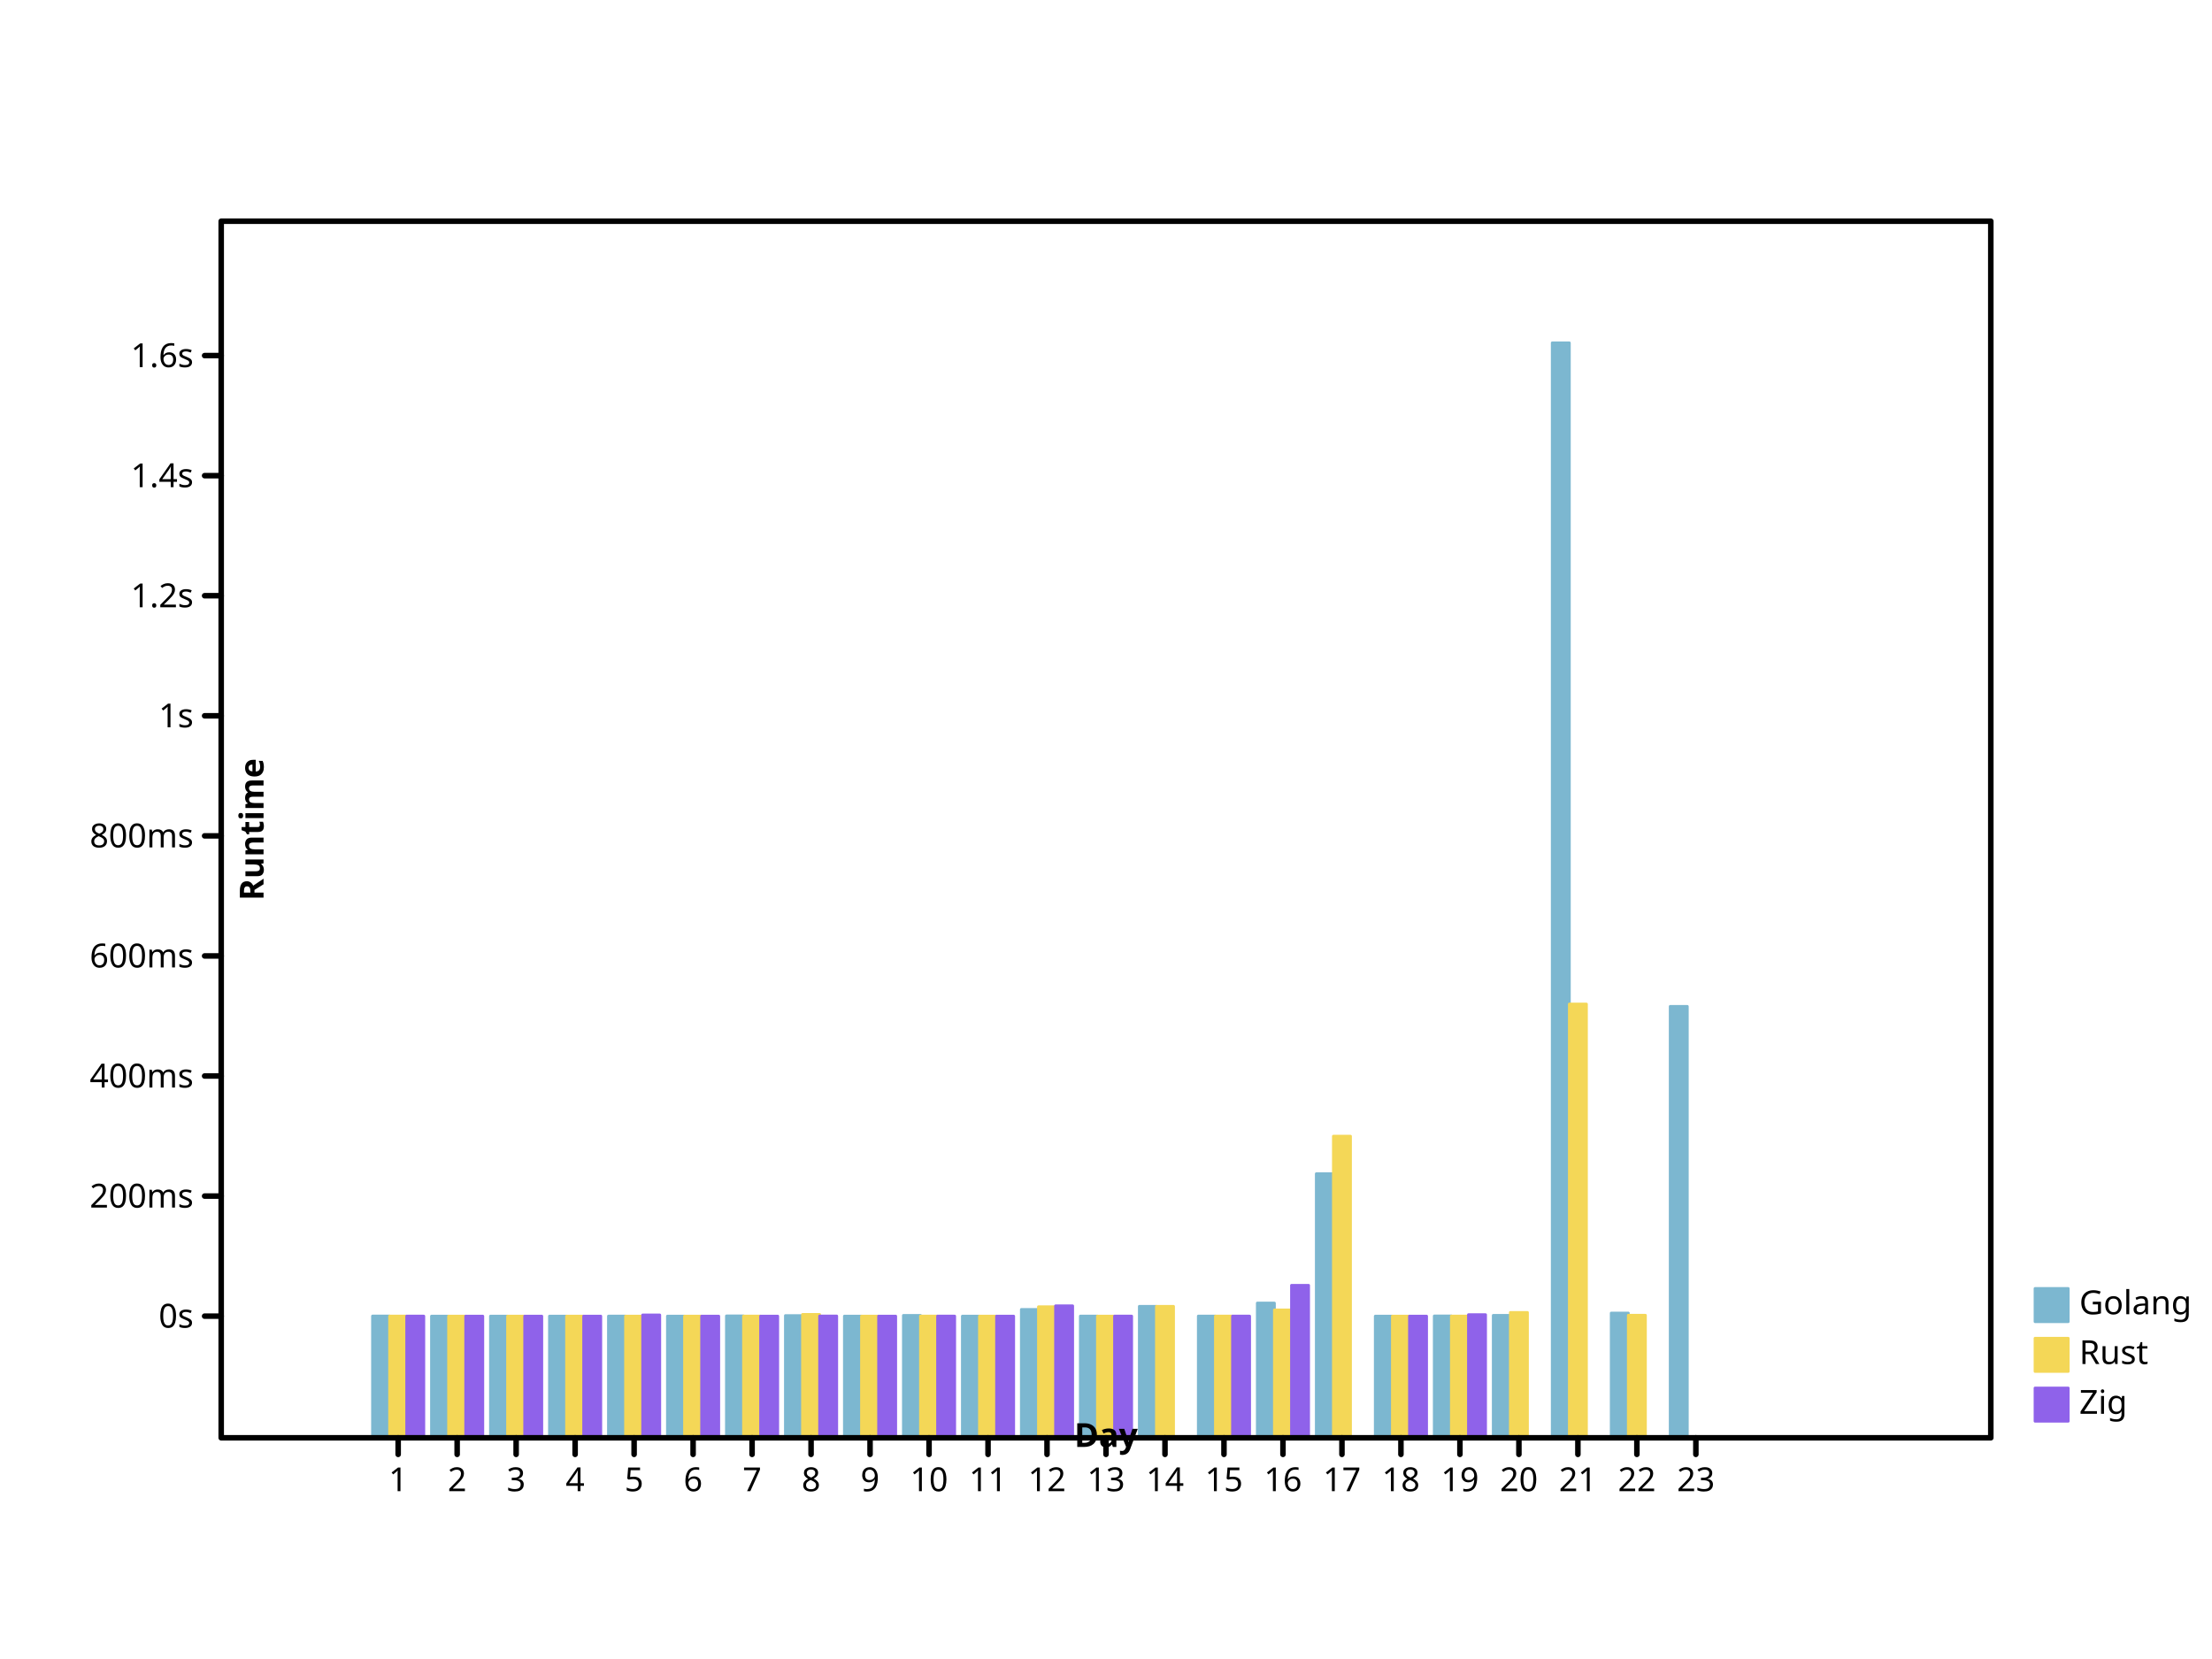
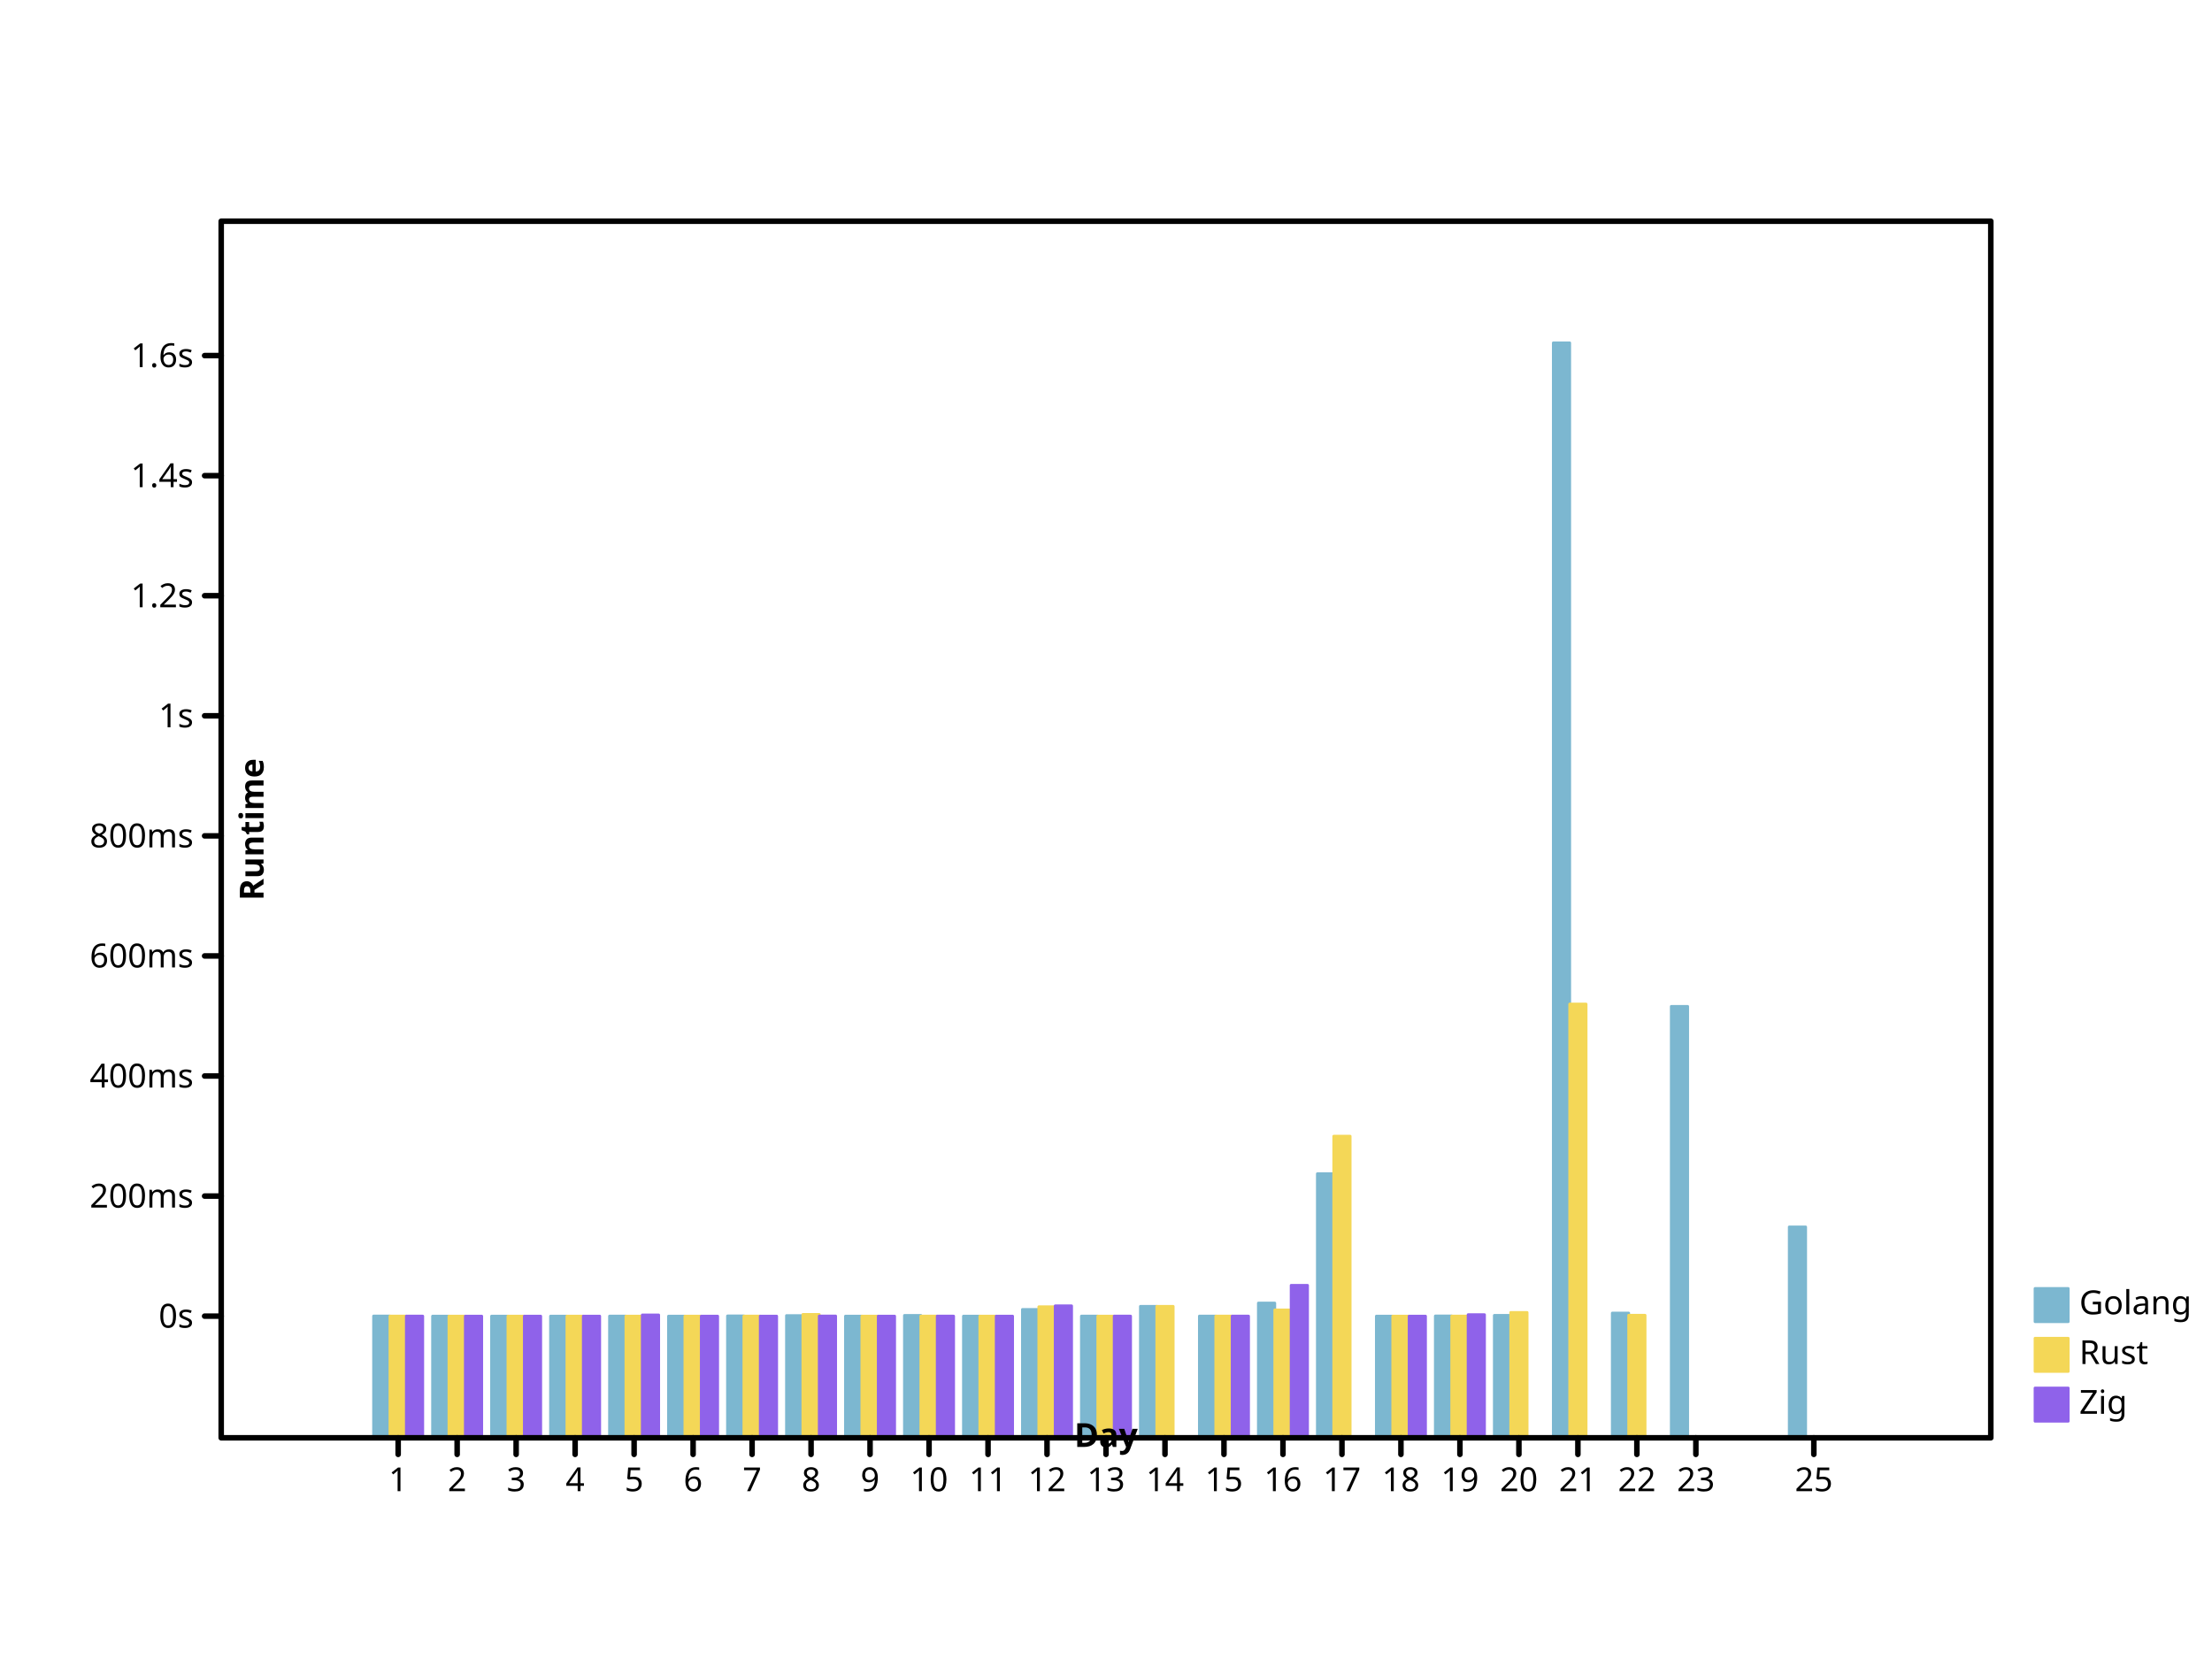
<svg xmlns="http://www.w3.org/2000/svg" width="800" height="600" viewbox="0 0 800 600" preserveAspectRatio="xMidYMid meet">
  <defs>
-     <marker id="circle" viewBox="0 0 10 10 " refX="5" refY="5" markerUnits="userSpaceOnUse" markerWidth="2%" markerHeight="2%">
-       <circle fill="none" stroke="black" cx="5" cy="5" r="3" />
+     <marker refX="5" refY="5" markerUnits="userSpaceOnUse" markerWidth="2%" markerHeight="2%" id="circle" viewBox="0 0 10 10 ">
+       <circle cx="5" cy="5" r="3" fill="none" stroke="black" />
    </marker>
-     <marker markerWidth="2%" markerHeight="2%" id="filled-circle" viewBox="0 0 10 10 " refX="5" refY="5" markerUnits="userSpaceOnUse">
-       <circle fill="black" stroke="none" cx="5" cy="5" r="3" />
+     <marker viewBox="0 0 10 10 " refX="5" refY="5" markerUnits="userSpaceOnUse" markerWidth="2%" markerHeight="2%" id="filled-circle">
+       <circle r="3" fill="black" stroke="none" cx="5" cy="5" />
    </marker>
-     <marker markerWidth="2%" markerHeight="2%" id="square" viewBox="0 0 10 10 " refX="5" refY="5" markerUnits="userSpaceOnUse">
-       <rect stroke="black" x="2" y="2" width="6" height="6" fill="none" />
+     <marker id="square" viewBox="0 0 10 10 " refX="5" refY="5" markerUnits="userSpaceOnUse" markerWidth="2%" markerHeight="2%">
+       <rect y="2" width="6" height="6" fill="none" stroke="black" x="2" />
    </marker>
-     <marker markerUnits="userSpaceOnUse" markerWidth="2%" markerHeight="2%" id="filled-square" viewBox="0 0 10 10 " refX="5" refY="5">
-       <rect x="2" y="2" width="6" height="6" fill="black" stroke="none" />
+     <marker markerWidth="2%" markerHeight="2%" id="filled-square" viewBox="0 0 10 10 " refX="5" refY="5" markerUnits="userSpaceOnUse">
+       <rect stroke="none" x="2" y="2" width="6" height="6" fill="black" />
    </marker>
  </defs>
-   <g fill="hsl(198, 47%, 65%)" stroke="hsl(198, 47%, 65%)" stroke-width="1px" stroke-linecap="round" stroke-linejoin="round" transform="translate(80 520 )scale(1 -1 )">
-     <rect vector-effect="non-scaling-stroke" x="5.472464e+01" y="0" width="6.183575e+00" height="4.403874e+01" />
-     <rect y="0" width="6.183575e+00" height="4.400159e+01" vector-effect="non-scaling-stroke" x="7.605797e+01" />
-     <rect x="9.739130e+01" y="0" width="6.183575e+00" height="4.400658e+01" vector-effect="non-scaling-stroke" />
-     <rect width="6.183575e+00" height="4.400744e+01" vector-effect="non-scaling-stroke" x="1.187246e+02" y="0" />
-     <rect vector-effect="non-scaling-stroke" x="1.400580e+02" y="0" width="6.183575e+00" height="4.401320e+01" />
-     <rect width="6.183575e+00" height="4.400003e+01" vector-effect="non-scaling-stroke" x="1.613913e+02" y="0" />
-     <rect x="1.827246e+02" y="0" width="6.183575e+00" height="4.408045e+01" vector-effect="non-scaling-stroke" />
-     <rect y="0" width="6.183575e+00" height="4.420395e+01" vector-effect="non-scaling-stroke" x="2.040580e+02" />
-     <rect vector-effect="non-scaling-stroke" x="2.253913e+02" y="0" width="6.183575e+00" height="4.400830e+01" />
-     <rect y="0" width="6.183575e+00" height="4.425871e+01" vector-effect="non-scaling-stroke" x="2.467246e+02" />
-     <rect y="0" width="6.183575e+00" height="4.400286e+01" vector-effect="non-scaling-stroke" x="2.680580e+02" />
-     <rect height="4.642182e+01" vector-effect="non-scaling-stroke" x="2.893913e+02" y="0" width="6.183575e+00" />
-     <rect y="0" width="6.183575e+00" height="4.402414e+01" vector-effect="non-scaling-stroke" x="3.107246e+02" />
-     <rect vector-effect="non-scaling-stroke" x="3.320580e+02" y="0" width="6.183575e+00" height="4.754643e+01" />
-     <rect y="0" width="6.183575e+00" height="4.403060e+01" vector-effect="non-scaling-stroke" x="3.533913e+02" />
-     <rect vector-effect="non-scaling-stroke" x="3.747246e+02" y="0" width="6.183575e+00" height="4.873035e+01" />
-     <rect y="0" width="6.183575e+00" height="9.551111e+01" vector-effect="non-scaling-stroke" x="3.960580e+02" />
-     <rect width="6.183575e+00" height="4.400146e+01" vector-effect="non-scaling-stroke" x="4.173913e+02" y="0" />
-     <rect x="4.387246e+02" y="0" width="6.183575e+00" height="4.406249e+01" vector-effect="non-scaling-stroke" />
-     <rect y="0" width="6.183575e+00" height="4.427701e+01" vector-effect="non-scaling-stroke" x="4.600580e+02" />
-     <rect width="6.183575e+00" height="396" vector-effect="non-scaling-stroke" x="4.813913e+02" y="0" />
-     <rect vector-effect="non-scaling-stroke" x="5.027246e+02" y="0" width="6.183575e+00" height="4.511322e+01" />
-     <rect y="0" width="6.183575e+00" height="1.560276e+02" vector-effect="non-scaling-stroke" x="5.240580e+02" />
+   <g stroke-width="1px" stroke-linecap="round" stroke-linejoin="round" transform="translate(80 520 )scale(1 -1 )" fill="hsl(198, 47%, 65%)" stroke="hsl(198, 47%, 65%)">
+     <rect vector-effect="non-scaling-stroke" x="5.511111e+01" y="0" width="5.925926e+00" height="4.403874e+01" />
+     <rect y="0" width="5.925926e+00" height="4.400159e+01" vector-effect="non-scaling-stroke" x="7.644444e+01" />
+     <rect y="0" width="5.925926e+00" height="4.400658e+01" vector-effect="non-scaling-stroke" x="9.777778e+01" />
+     <rect vector-effect="non-scaling-stroke" x="1.191111e+02" y="0" width="5.925926e+00" height="4.400744e+01" />
+     <rect y="0" width="5.925926e+00" height="4.401320e+01" vector-effect="non-scaling-stroke" x="1.404444e+02" />
+     <rect x="1.617778e+02" y="0" width="5.925926e+00" height="4.400003e+01" vector-effect="non-scaling-stroke" />
+     <rect x="1.831111e+02" y="0" width="5.925926e+00" height="4.408045e+01" vector-effect="non-scaling-stroke" />
+     <rect vector-effect="non-scaling-stroke" x="2.044444e+02" y="0" width="5.925926e+00" height="4.420395e+01" />
+     <rect width="5.925926e+00" height="4.400830e+01" vector-effect="non-scaling-stroke" x="2.257778e+02" y="0" />
+     <rect width="5.925926e+00" height="4.425871e+01" vector-effect="non-scaling-stroke" x="2.471111e+02" y="0" />
+     <rect vector-effect="non-scaling-stroke" x="2.684444e+02" y="0" width="5.925926e+00" height="4.400286e+01" />
+     <rect height="4.642182e+01" vector-effect="non-scaling-stroke" x="2.897778e+02" y="0" width="5.925926e+00" />
+     <rect width="5.925926e+00" height="4.402414e+01" vector-effect="non-scaling-stroke" x="3.111111e+02" y="0" />
+     <rect vector-effect="non-scaling-stroke" x="3.324444e+02" y="0" width="5.925926e+00" height="4.754643e+01" />
+     <rect y="0" width="5.925926e+00" height="4.403060e+01" vector-effect="non-scaling-stroke" x="3.537778e+02" />
+     <rect vector-effect="non-scaling-stroke" x="3.751111e+02" y="0" width="5.925926e+00" height="4.873035e+01" />
+     <rect height="9.551111e+01" vector-effect="non-scaling-stroke" x="3.964444e+02" y="0" width="5.925926e+00" />
+     <rect height="4.400146e+01" vector-effect="non-scaling-stroke" x="4.177778e+02" y="0" width="5.925926e+00" />
+     <rect width="5.925926e+00" height="4.406249e+01" vector-effect="non-scaling-stroke" x="4.391111e+02" y="0" />
+     <rect width="5.925926e+00" height="4.427701e+01" vector-effect="non-scaling-stroke" x="4.604444e+02" y="0" />
+     <rect vector-effect="non-scaling-stroke" x="4.817778e+02" y="0" width="5.925926e+00" height="396" />
+     <rect x="5.031111e+02" y="0" width="5.925926e+00" height="4.511322e+01" vector-effect="non-scaling-stroke" />
+     <rect y="0" width="5.925926e+00" height="1.560276e+02" vector-effect="non-scaling-stroke" x="5.244444e+02" />
+     <rect y="0" width="5.925926e+00" height="7.626025e+01" vector-effect="non-scaling-stroke" x="5.671111e+02" />
  </g>
-   <g transform="translate(80 520 )scale(1 -1 )" fill="hsl(49, 88%, 65%)" stroke="hsl(49, 88%, 65%)" stroke-width="1px" stroke-linecap="round" stroke-linejoin="round">
-     <rect x="6.090821e+01" y="0" width="6.183575e+00" height="4.401528e+01" vector-effect="non-scaling-stroke" />
-     <rect height="4.400052e+01" vector-effect="non-scaling-stroke" x="8.224155e+01" y="0" width="6.183575e+00" />
-     <rect y="0" width="6.183575e+00" height="4.400395e+01" vector-effect="non-scaling-stroke" x="1.035749e+02" />
-     <rect x="1.249082e+02" y="0" width="6.183575e+00" height="4.400411e+01" vector-effect="non-scaling-stroke" />
-     <rect y="0" width="6.183575e+00" height="4.400240e+01" vector-effect="non-scaling-stroke" x="1.462415e+02" />
-     <rect vector-effect="non-scaling-stroke" x="1.675749e+02" y="0" width="6.183575e+00" height="4.400002e+01" />
-     <rect height="4.401496e+01" vector-effect="non-scaling-stroke" x="1.889082e+02" y="0" width="6.183575e+00" />
-     <rect vector-effect="non-scaling-stroke" x="2.102415e+02" y="0" width="6.183575e+00" height="4.461517e+01" />
-     <rect y="0" width="6.183575e+00" height="4.400453e+01" vector-effect="non-scaling-stroke" x="2.315749e+02" />
-     <rect x="2.529082e+02" y="0" width="6.183575e+00" height="4.402062e+01" vector-effect="non-scaling-stroke" />
-     <rect x="2.742415e+02" y="0" width="6.183575e+00" height="4.400256e+01" vector-effect="non-scaling-stroke" />
-     <rect x="2.955749e+02" y="0" width="6.183575e+00" height="4.738619e+01" vector-effect="non-scaling-stroke" />
-     <rect height="4.401035e+01" vector-effect="non-scaling-stroke" x="3.169082e+02" y="0" width="6.183575e+00" />
-     <rect vector-effect="non-scaling-stroke" x="3.382415e+02" y="0" width="6.183575e+00" height="4.753947e+01" />
-     <rect vector-effect="non-scaling-stroke" x="3.595749e+02" y="0" width="6.183575e+00" height="4.401490e+01" />
-     <rect height="4.624313e+01" vector-effect="non-scaling-stroke" x="3.809082e+02" y="0" width="6.183575e+00" />
-     <rect height="1.090834e+02" vector-effect="non-scaling-stroke" x="4.022415e+02" y="0" width="6.183575e+00" />
-     <rect vector-effect="non-scaling-stroke" x="4.235749e+02" y="0" width="6.183575e+00" height="4.400069e+01" />
-     <rect height="4.403002e+01" vector-effect="non-scaling-stroke" x="4.449082e+02" y="0" width="6.183575e+00" />
-     <rect x="4.662415e+02" y="0" width="6.183575e+00" height="4.533271e+01" vector-effect="non-scaling-stroke" />
-     <rect width="6.183575e+00" height="1.568714e+02" vector-effect="non-scaling-stroke" x="4.875749e+02" y="0" />
-     <rect y="0" width="6.183575e+00" height="4.431334e+01" vector-effect="non-scaling-stroke" x="5.089082e+02" />
+   <g stroke="hsl(49, 88%, 65%)" stroke-width="1px" stroke-linecap="round" stroke-linejoin="round" transform="translate(80 520 )scale(1 -1 )" fill="hsl(49, 88%, 65%)">
+     <rect height="4.401528e+01" vector-effect="non-scaling-stroke" x="6.103704e+01" y="0" width="5.925926e+00" />
+     <rect y="0" width="5.925926e+00" height="4.400052e+01" vector-effect="non-scaling-stroke" x="8.237037e+01" />
+     <rect vector-effect="non-scaling-stroke" x="1.037037e+02" y="0" width="5.925926e+00" height="4.400395e+01" />
+     <rect y="0" width="5.925926e+00" height="4.400411e+01" vector-effect="non-scaling-stroke" x="1.250370e+02" />
+     <rect width="5.925926e+00" height="4.400240e+01" vector-effect="non-scaling-stroke" x="1.463704e+02" y="0" />
+     <rect y="0" width="5.925926e+00" height="4.400002e+01" vector-effect="non-scaling-stroke" x="1.677037e+02" />
+     <rect vector-effect="non-scaling-stroke" x="1.890370e+02" y="0" width="5.925926e+00" height="4.401496e+01" />
+     <rect vector-effect="non-scaling-stroke" x="2.103704e+02" y="0" width="5.925926e+00" height="4.461517e+01" />
+     <rect height="4.400453e+01" vector-effect="non-scaling-stroke" x="2.317037e+02" y="0" width="5.925926e+00" />
+     <rect vector-effect="non-scaling-stroke" x="2.530370e+02" y="0" width="5.925926e+00" height="4.402062e+01" />
+     <rect vector-effect="non-scaling-stroke" x="2.743704e+02" y="0" width="5.925926e+00" height="4.400256e+01" />
+     <rect vector-effect="non-scaling-stroke" x="2.957037e+02" y="0" width="5.925926e+00" height="4.738619e+01" />
+     <rect x="3.170370e+02" y="0" width="5.925926e+00" height="4.401035e+01" vector-effect="non-scaling-stroke" />
+     <rect x="3.383704e+02" y="0" width="5.925926e+00" height="4.753947e+01" vector-effect="non-scaling-stroke" />
+     <rect width="5.925926e+00" height="4.401490e+01" vector-effect="non-scaling-stroke" x="3.597037e+02" y="0" />
+     <rect height="4.624313e+01" vector-effect="non-scaling-stroke" x="3.810370e+02" y="0" width="5.925926e+00" />
+     <rect vector-effect="non-scaling-stroke" x="4.023704e+02" y="0" width="5.925926e+00" height="1.090834e+02" />
+     <rect width="5.925926e+00" height="4.400069e+01" vector-effect="non-scaling-stroke" x="4.237037e+02" y="0" />
+     <rect vector-effect="non-scaling-stroke" x="4.450370e+02" y="0" width="5.925926e+00" height="4.403002e+01" />
+     <rect y="0" width="5.925926e+00" height="4.533271e+01" vector-effect="non-scaling-stroke" x="4.663704e+02" />
+     <rect vector-effect="non-scaling-stroke" x="4.877037e+02" y="0" width="5.925926e+00" height="1.568714e+02" />
+     <rect height="4.431334e+01" vector-effect="non-scaling-stroke" x="5.090370e+02" y="0" width="5.925926e+00" />
  </g>
  <g transform="translate(80 520 )scale(1 -1 )" fill="hsl(260, 76%, 65%)" stroke="hsl(260, 76%, 65%)" stroke-width="1px" stroke-linecap="round" stroke-linejoin="round">
-     <rect x="6.709179e+01" y="0" width="6.183575e+00" height="4.401615e+01" vector-effect="non-scaling-stroke" />
-     <rect width="6.183575e+00" height="4.400057e+01" vector-effect="non-scaling-stroke" x="8.842512e+01" y="0" />
-     <rect vector-effect="non-scaling-stroke" x="1.097585e+02" y="0" width="6.183575e+00" height="4.400290e+01" />
-     <rect x="1.310918e+02" y="0" width="6.183575e+00" height="4.401151e+01" vector-effect="non-scaling-stroke" />
-     <rect vector-effect="non-scaling-stroke" x="1.524251e+02" y="0" width="6.183575e+00" height="4.442801e+01" />
-     <rect x="1.737585e+02" y="0" width="6.183575e+00" height="4.400002e+01" vector-effect="non-scaling-stroke" />
-     <rect vector-effect="non-scaling-stroke" x="1.950918e+02" y="0" width="6.183575e+00" height="4.400939e+01" />
-     <rect x="2.164251e+02" y="0" width="6.183575e+00" height="4.404818e+01" vector-effect="non-scaling-stroke" />
-     <rect x="2.377585e+02" y="0" width="6.183575e+00" height="4.400459e+01" vector-effect="non-scaling-stroke" />
-     <rect vector-effect="non-scaling-stroke" x="2.590918e+02" y="0" width="6.183575e+00" height="4.401737e+01" />
-     <rect height="4.400186e+01" vector-effect="non-scaling-stroke" x="2.804251e+02" y="0" width="6.183575e+00" />
-     <rect y="0" width="6.183575e+00" height="4.772667e+01" vector-effect="non-scaling-stroke" x="3.017585e+02" />
-     <rect height="4.401932e+01" vector-effect="non-scaling-stroke" x="3.230918e+02" y="0" width="6.183575e+00" />
-     <rect height="4.401453e+01" vector-effect="non-scaling-stroke" x="3.657585e+02" y="0" width="6.183575e+00" />
-     <rect y="0" width="6.183575e+00" height="5.514372e+01" vector-effect="non-scaling-stroke" x="3.870918e+02" />
-     <rect height="4.400074e+01" vector-effect="non-scaling-stroke" x="4.297585e+02" y="0" width="6.183575e+00" />
-     <rect x="4.510918e+02" y="0" width="6.183575e+00" height="4.452884e+01" vector-effect="non-scaling-stroke" />
+     <rect vector-effect="non-scaling-stroke" x="6.696296e+01" y="0" width="5.925926e+00" height="4.401615e+01" />
+     <rect y="0" width="5.925926e+00" height="4.400057e+01" vector-effect="non-scaling-stroke" x="8.829630e+01" />
+     <rect vector-effect="non-scaling-stroke" x="1.096296e+02" y="0" width="5.925926e+00" height="4.400290e+01" />
+     <rect height="4.401151e+01" vector-effect="non-scaling-stroke" x="1.309630e+02" y="0" width="5.925926e+00" />
+     <rect y="0" width="5.925926e+00" height="4.442801e+01" vector-effect="non-scaling-stroke" x="1.522963e+02" />
+     <rect y="0" width="5.925926e+00" height="4.400002e+01" vector-effect="non-scaling-stroke" x="1.736296e+02" />
+     <rect vector-effect="non-scaling-stroke" x="1.949630e+02" y="0" width="5.925926e+00" height="4.400939e+01" />
+     <rect vector-effect="non-scaling-stroke" x="2.162963e+02" y="0" width="5.925926e+00" height="4.404818e+01" />
+     <rect vector-effect="non-scaling-stroke" x="2.376296e+02" y="0" width="5.925926e+00" height="4.400459e+01" />
+     <rect y="0" width="5.925926e+00" height="4.401737e+01" vector-effect="non-scaling-stroke" x="2.589630e+02" />
+     <rect y="0" width="5.925926e+00" height="4.400186e+01" vector-effect="non-scaling-stroke" x="2.802963e+02" />
+     <rect height="4.772667e+01" vector-effect="non-scaling-stroke" x="3.016296e+02" y="0" width="5.925926e+00" />
+     <rect height="4.401932e+01" vector-effect="non-scaling-stroke" x="3.229630e+02" y="0" width="5.925926e+00" />
+     <rect vector-effect="non-scaling-stroke" x="3.656296e+02" y="0" width="5.925926e+00" height="4.401453e+01" />
+     <rect vector-effect="non-scaling-stroke" x="3.869630e+02" y="0" width="5.925926e+00" height="5.514372e+01" />
+     <rect x="4.296296e+02" y="0" width="5.925926e+00" height="4.400074e+01" vector-effect="non-scaling-stroke" />
+     <rect height="4.452884e+01" vector-effect="non-scaling-stroke" x="4.509630e+02" y="0" width="5.925926e+00" />
  </g>
-   <g stroke-linejoin="round" fill="hsl(198, 47%, 65%)" font-family="sans-serif" font-style="normal" font-weight="normal" stroke-width="1px" font-size="12px" text-anchor="start" dominant-baseline="hanging" stroke="hsl(198, 47%, 65%)" stroke-linecap="round">
-     <rect height="12" vector-effect="non-scaling-stroke" x="736" y="466" width="12" />
-     <g fill="black" stroke="black">
-       <text dominant-baseline="hanging" stroke="none" vector-effect="non-scaling-stroke" x="752" y="466">Golang</text>
+   <g dominant-baseline="hanging" fill="hsl(198, 47%, 65%)" stroke="hsl(198, 47%, 65%)" stroke-width="1px" font-family="sans-serif" font-style="normal" text-anchor="start" stroke-linecap="round" font-size="12px" font-weight="normal" stroke-linejoin="round">
+     <rect y="466" width="12" height="12" vector-effect="non-scaling-stroke" x="736" />
+     <g stroke="black" fill="black">
+       <text x="752" y="466" dominant-baseline="hanging" stroke="none" vector-effect="non-scaling-stroke">Golang</text>
    </g>
-     <g fill="hsl(49, 88%, 65%)" font-weight="normal" dominant-baseline="hanging" stroke="hsl(49, 88%, 65%)" font-family="sans-serif" font-size="12px" stroke-width="1px" stroke-linecap="round" stroke-linejoin="round" font-style="normal" text-anchor="start">
-       <rect height="12" vector-effect="non-scaling-stroke" x="736" y="484" width="12" />
+     <g stroke-width="1px" stroke-linecap="round" stroke-linejoin="round" font-weight="normal" dominant-baseline="hanging" fill="hsl(49, 88%, 65%)" font-family="sans-serif" font-size="12px" font-style="normal" text-anchor="start" stroke="hsl(49, 88%, 65%)">
+       <rect x="736" y="484" width="12" height="12" vector-effect="non-scaling-stroke" />
      <g stroke="black" fill="black">
        <text x="752" y="484" dominant-baseline="hanging" stroke="none" vector-effect="non-scaling-stroke">Rust</text>
      </g>
-       <g font-family="sans-serif" font-style="normal" stroke-width="1px" stroke-linecap="round" stroke-linejoin="round" font-size="12px" fill="hsl(260, 76%, 65%)" stroke="hsl(260, 76%, 65%)" text-anchor="start" dominant-baseline="hanging" font-weight="normal">
-         <rect vector-effect="non-scaling-stroke" x="736" y="502" width="12" height="12" />
+       <g font-size="12px" font-style="normal" text-anchor="start" font-family="sans-serif" stroke="hsl(260, 76%, 65%)" stroke-width="1px" stroke-linecap="round" stroke-linejoin="round" font-weight="normal" dominant-baseline="hanging" fill="hsl(260, 76%, 65%)">
+         <rect y="502" width="12" height="12" vector-effect="non-scaling-stroke" x="736" />
        <g fill="black" stroke="black">
-           <text x="752" y="502" dominant-baseline="hanging" stroke="none" vector-effect="non-scaling-stroke">Zig</text>
-           <g font-family="sans-serif" text-anchor="start" stroke-linecap="round" stroke-linejoin="round" font-style="normal" stroke-width="2px" dominant-baseline="hanging" fill="none" font-weight="normal" font-size="12px">
-             <rect width="640" height="440" vector-effect="non-scaling-stroke" x="80" y="80" />
+           <text y="502" dominant-baseline="hanging" stroke="none" vector-effect="non-scaling-stroke" x="752">Zig</text>
+           <g stroke-width="2px" text-anchor="start" dominant-baseline="hanging" stroke-linejoin="round" font-size="12px" fill="none" stroke-linecap="round" font-family="sans-serif" font-style="normal" font-weight="normal">
+             <rect vector-effect="non-scaling-stroke" x="80" y="80" width="640" height="440" />
          </g>
-           <g stroke-linecap="round" transform="translate(80 520 )scale(1 -1 )" fill="none" stroke="black" font-weight="normal" dominant-baseline="hanging" stroke-width="2px" font-family="sans-serif" font-style="normal" text-anchor="start" stroke-linejoin="round" font-size="12px">
-             <path vector-effect="non-scaling-stroke" d="M64,0 L64,-6 M8.533333e+01,0 L8.533333e+01,-6 M1.066667e+02,0 L1.066667e+02,-6 M128,0 L128,-6 M1.493333e+02,0 L1.493333e+02,-6 M1.706667e+02,0 L1.706667e+02,-6 M192,0 L192,-6 M2.133333e+02,0 L2.133333e+02,-6 M2.346667e+02,0 L2.346667e+02,-6 M256,0 L256,-6 M2.773333e+02,0 L2.773333e+02,-6 M2.986667e+02,0 L2.986667e+02,-6 M320,0 L320,-6 M3.413333e+02,0 L3.413333e+02,-6 M3.626667e+02,0 L3.626667e+02,-6 M384,0 L384,-6 M4.053333e+02,0 L4.053333e+02,-6 M4.266667e+02,0 L4.266667e+02,-6 M448,0 L448,-6 M4.693333e+02,0 L4.693333e+02,-6 M4.906667e+02,0 L4.906667e+02,-6 M512,0 L512,-6 M5.333333e+02,0 L5.333333e+02,-6 " />
+           <g font-style="normal" font-weight="normal" dominant-baseline="hanging" fill="none" stroke-linecap="round" stroke-linejoin="round" text-anchor="start" stroke="black" font-family="sans-serif" font-size="12px" stroke-width="2px" transform="translate(80 520 )scale(1 -1 )">
+             <path vector-effect="non-scaling-stroke" d="M64,0 L64,-6 M8.533333e+01,0 L8.533333e+01,-6 M1.066667e+02,0 L1.066667e+02,-6 M128,0 L128,-6 M1.493333e+02,0 L1.493333e+02,-6 M1.706667e+02,0 L1.706667e+02,-6 M192,0 L192,-6 M2.133333e+02,0 L2.133333e+02,-6 M2.346667e+02,0 L2.346667e+02,-6 M256,0 L256,-6 M2.773333e+02,0 L2.773333e+02,-6 M2.986667e+02,0 L2.986667e+02,-6 M320,0 L320,-6 M3.413333e+02,0 L3.413333e+02,-6 M3.626667e+02,0 L3.626667e+02,-6 M384,0 L384,-6 M4.053333e+02,0 L4.053333e+02,-6 M4.266667e+02,0 L4.266667e+02,-6 M448,0 L448,-6 M4.693333e+02,0 L4.693333e+02,-6 M4.906667e+02,0 L4.906667e+02,-6 M512,0 L512,-6 M5.333333e+02,0 L5.333333e+02,-6 M576,0 L576,-6 " />
          </g>
-           <g stroke="black" font-family="sans-serif" font-style="normal" font-weight="normal" fill="black" transform="translate(80 520 )scale(1 1 )" stroke-width="2px" stroke-linecap="round" text-anchor="middle" dominant-baseline="hanging" stroke-linejoin="round" font-size="12px">
-             <text x="64" y="10" dominant-baseline="hanging" stroke="none" vector-effect="non-scaling-stroke">1</text>
-             <text dominant-baseline="hanging" stroke="none" vector-effect="non-scaling-stroke" x="8.533333e+01" y="10">2</text>
-             <text stroke="none" vector-effect="non-scaling-stroke" x="1.066667e+02" y="10" dominant-baseline="hanging">3</text>
+           <g font-style="normal" font-weight="normal" text-anchor="middle" fill="black" font-family="sans-serif" font-size="12px" dominant-baseline="hanging" stroke="black" stroke-linejoin="round" transform="translate(80 520 )scale(1 1 )" stroke-width="2px" stroke-linecap="round">
+             <text dominant-baseline="hanging" stroke="none" vector-effect="non-scaling-stroke" x="64" y="10">1</text>
+             <text y="10" dominant-baseline="hanging" stroke="none" vector-effect="non-scaling-stroke" x="8.533333e+01">2</text>
+             <text y="10" dominant-baseline="hanging" stroke="none" vector-effect="non-scaling-stroke" x="1.066667e+02">3</text>
            <text stroke="none" vector-effect="non-scaling-stroke" x="128" y="10" dominant-baseline="hanging">4</text>
-             <text dominant-baseline="hanging" stroke="none" vector-effect="non-scaling-stroke" x="1.493333e+02" y="10">5</text>
-             <text vector-effect="non-scaling-stroke" x="1.706667e+02" y="10" dominant-baseline="hanging" stroke="none">6</text>
-             <text dominant-baseline="hanging" stroke="none" vector-effect="non-scaling-stroke" x="192" y="10">7</text>
-             <text dominant-baseline="hanging" stroke="none" vector-effect="non-scaling-stroke" x="2.133333e+02" y="10">8</text>
-             <text y="10" dominant-baseline="hanging" stroke="none" vector-effect="non-scaling-stroke" x="2.346667e+02">9</text>
+             <text vector-effect="non-scaling-stroke" x="1.493333e+02" y="10" dominant-baseline="hanging" stroke="none">5</text>
+             <text stroke="none" vector-effect="non-scaling-stroke" x="1.706667e+02" y="10" dominant-baseline="hanging">6</text>
+             <text y="10" dominant-baseline="hanging" stroke="none" vector-effect="non-scaling-stroke" x="192">7</text>
+             <text stroke="none" vector-effect="non-scaling-stroke" x="2.133333e+02" y="10" dominant-baseline="hanging">8</text>
+             <text x="2.346667e+02" y="10" dominant-baseline="hanging" stroke="none" vector-effect="non-scaling-stroke">9</text>
            <text x="256" y="10" dominant-baseline="hanging" stroke="none" vector-effect="non-scaling-stroke">10</text>
-             <text y="10" dominant-baseline="hanging" stroke="none" vector-effect="non-scaling-stroke" x="2.773333e+02">11</text>
+             <text dominant-baseline="hanging" stroke="none" vector-effect="non-scaling-stroke" x="2.773333e+02" y="10">11</text>
            <text x="2.986667e+02" y="10" dominant-baseline="hanging" stroke="none" vector-effect="non-scaling-stroke">12</text>
-             <text dominant-baseline="hanging" stroke="none" vector-effect="non-scaling-stroke" x="320" y="10">13</text>
+             <text stroke="none" vector-effect="non-scaling-stroke" x="320" y="10" dominant-baseline="hanging">13</text>
            <text stroke="none" vector-effect="non-scaling-stroke" x="3.413333e+02" y="10" dominant-baseline="hanging">14</text>
-             <text vector-effect="non-scaling-stroke" x="3.626667e+02" y="10" dominant-baseline="hanging" stroke="none">15</text>
-             <text x="384" y="10" dominant-baseline="hanging" stroke="none" vector-effect="non-scaling-stroke">16</text>
-             <text stroke="none" vector-effect="non-scaling-stroke" x="4.053333e+02" y="10" dominant-baseline="hanging">17</text>
-             <text stroke="none" vector-effect="non-scaling-stroke" x="4.266667e+02" y="10" dominant-baseline="hanging">18</text>
-             <text dominant-baseline="hanging" stroke="none" vector-effect="non-scaling-stroke" x="448" y="10">19</text>
+             <text x="3.626667e+02" y="10" dominant-baseline="hanging" stroke="none" vector-effect="non-scaling-stroke">15</text>
+             <text dominant-baseline="hanging" stroke="none" vector-effect="non-scaling-stroke" x="384" y="10">16</text>
+             <text y="10" dominant-baseline="hanging" stroke="none" vector-effect="non-scaling-stroke" x="4.053333e+02">17</text>
+             <text y="10" dominant-baseline="hanging" stroke="none" vector-effect="non-scaling-stroke" x="4.266667e+02">18</text>
+             <text vector-effect="non-scaling-stroke" x="448" y="10" dominant-baseline="hanging" stroke="none">19</text>
            <text y="10" dominant-baseline="hanging" stroke="none" vector-effect="non-scaling-stroke" x="4.693333e+02">20</text>
-             <text y="10" dominant-baseline="hanging" stroke="none" vector-effect="non-scaling-stroke" x="4.906667e+02">21</text>
-             <text stroke="none" vector-effect="non-scaling-stroke" x="512" y="10" dominant-baseline="hanging">22</text>
+             <text stroke="none" vector-effect="non-scaling-stroke" x="4.906667e+02" y="10" dominant-baseline="hanging">21</text>
+             <text y="10" dominant-baseline="hanging" stroke="none" vector-effect="non-scaling-stroke" x="512">22</text>
            <text dominant-baseline="hanging" stroke="none" vector-effect="non-scaling-stroke" x="5.333333e+02" y="10">23</text>
+             <text x="576" y="10" dominant-baseline="hanging" stroke="none" vector-effect="non-scaling-stroke">25</text>
          </g>
-           <g font-weight="bold" font-family="sans-serif" stroke-width="2px" stroke="black" font-size="12px" transform="translate(80 520 )scale(1 1 )rotate(0 0 0 )" stroke-linecap="round" font-style="normal" text-anchor="middle" dominant-baseline="baseline" fill="black" stroke-linejoin="round">
+           <g stroke-linejoin="round" text-anchor="middle" dominant-baseline="baseline" stroke-width="2px" stroke-linecap="round" font-style="normal" font-weight="bold" fill="black" stroke="black" font-family="sans-serif" transform="translate(80 520 )scale(1 1 )rotate(0 0 0 )" font-size="12px">
            <text stroke="none" vector-effect="non-scaling-stroke" x="320" y="-6" dominant-baseline="baseline">Day</text>
          </g>
-           <g fill="black" font-size="12px" stroke="black" font-family="sans-serif" font-style="normal" font-weight="bold" text-anchor="middle" dominant-baseline="baseline" stroke-linecap="round" stroke-linejoin="round" transform="translate(80 520 )scale(1 -1 )" stroke-width="2px">
+           <g font-weight="bold" fill="black" stroke-linejoin="round" transform="translate(80 520 )scale(1 -1 )" stroke-width="2px" stroke="black" font-family="sans-serif" font-size="12px" font-style="normal" text-anchor="middle" dominant-baseline="baseline" stroke-linecap="round">
            <path vector-effect="non-scaling-stroke" d="M0,44 L-6,44 M0,8.742452e+01 L-6,8.742452e+01 M0,1.308490e+02 L-6,1.308490e+02 M0,1.742736e+02 L-6,1.742736e+02 M0,2.176981e+02 L-6,2.176981e+02 M0,2.611226e+02 L-6,2.611226e+02 M0,3.045471e+02 L-6,3.045471e+02 M0,3.479717e+02 L-6,3.479717e+02 M0,3.913962e+02 L-6,3.913962e+02 " />
          </g>
-           <g fill="black" stroke-linecap="round" font-family="sans-serif" font-style="normal" font-weight="normal" text-anchor="end" dominant-baseline="middle" stroke-linejoin="round" font-size="12px" transform="translate(80 520 )scale(1 1 )" stroke-width="2px" stroke="black">
-             <text dominant-baseline="middle" stroke="none" vector-effect="non-scaling-stroke" x="-10" y="-44">0s</text>
+           <g stroke-linejoin="round" stroke-width="2px" stroke-linecap="round" transform="translate(80 520 )scale(1 1 )" font-weight="normal" text-anchor="end" dominant-baseline="middle" fill="black" stroke="black" font-family="sans-serif" font-size="12px" font-style="normal">
+             <text vector-effect="non-scaling-stroke" x="-10" y="-44" dominant-baseline="middle" stroke="none">0s</text>
            <text x="-10" y="-8.742452e+01" dominant-baseline="middle" stroke="none" vector-effect="non-scaling-stroke">200ms</text>
-             <text y="-1.308490e+02" dominant-baseline="middle" stroke="none" vector-effect="non-scaling-stroke" x="-10">400ms</text>
-             <text vector-effect="non-scaling-stroke" x="-10" y="-1.742736e+02" dominant-baseline="middle" stroke="none">600ms</text>
-             <text y="-2.176981e+02" dominant-baseline="middle" stroke="none" vector-effect="non-scaling-stroke" x="-10">800ms</text>
+             <text stroke="none" vector-effect="non-scaling-stroke" x="-10" y="-1.308490e+02" dominant-baseline="middle">400ms</text>
+             <text stroke="none" vector-effect="non-scaling-stroke" x="-10" y="-1.742736e+02" dominant-baseline="middle">600ms</text>
+             <text dominant-baseline="middle" stroke="none" vector-effect="non-scaling-stroke" x="-10" y="-2.176981e+02">800ms</text>
            <text stroke="none" vector-effect="non-scaling-stroke" x="-10" y="-2.611226e+02" dominant-baseline="middle">1s</text>
            <text vector-effect="non-scaling-stroke" x="-10" y="-3.045471e+02" dominant-baseline="middle" stroke="none">1.2s</text>
-             <text stroke="none" vector-effect="non-scaling-stroke" x="-10" y="-3.479717e+02" dominant-baseline="middle">1.4s</text>
-             <text y="-3.913962e+02" dominant-baseline="middle" stroke="none" vector-effect="non-scaling-stroke" x="-10">1.6s</text>
+             <text vector-effect="non-scaling-stroke" x="-10" y="-3.479717e+02" dominant-baseline="middle" stroke="none">1.4s</text>
+             <text dominant-baseline="middle" stroke="none" vector-effect="non-scaling-stroke" x="-10" y="-3.913962e+02">1.6s</text>
          </g>
-           <g dominant-baseline="hanging" stroke-width="2px" stroke-linecap="round" font-size="12px" transform="translate(80 520 )scale(1 1 )rotate(-90 0 0 )" text-anchor="middle" font-weight="bold" stroke-linejoin="round" fill="black" stroke="black" font-family="sans-serif" font-style="normal">
-             <text stroke="none" vector-effect="non-scaling-stroke" x="220" y="6" dominant-baseline="hanging">Runtime</text>
+           <g stroke-linecap="round" text-anchor="middle" dominant-baseline="hanging" stroke="black" font-family="sans-serif" font-size="12px" stroke-width="2px" font-weight="bold" fill="black" font-style="normal" stroke-linejoin="round" transform="translate(80 520 )scale(1 1 )rotate(-90 0 0 )">
+             <text x="220" y="6" dominant-baseline="hanging" stroke="none" vector-effect="non-scaling-stroke">Runtime</text>
          </g>
        </g>
      </g>
    </g>
  </g>
</svg>
